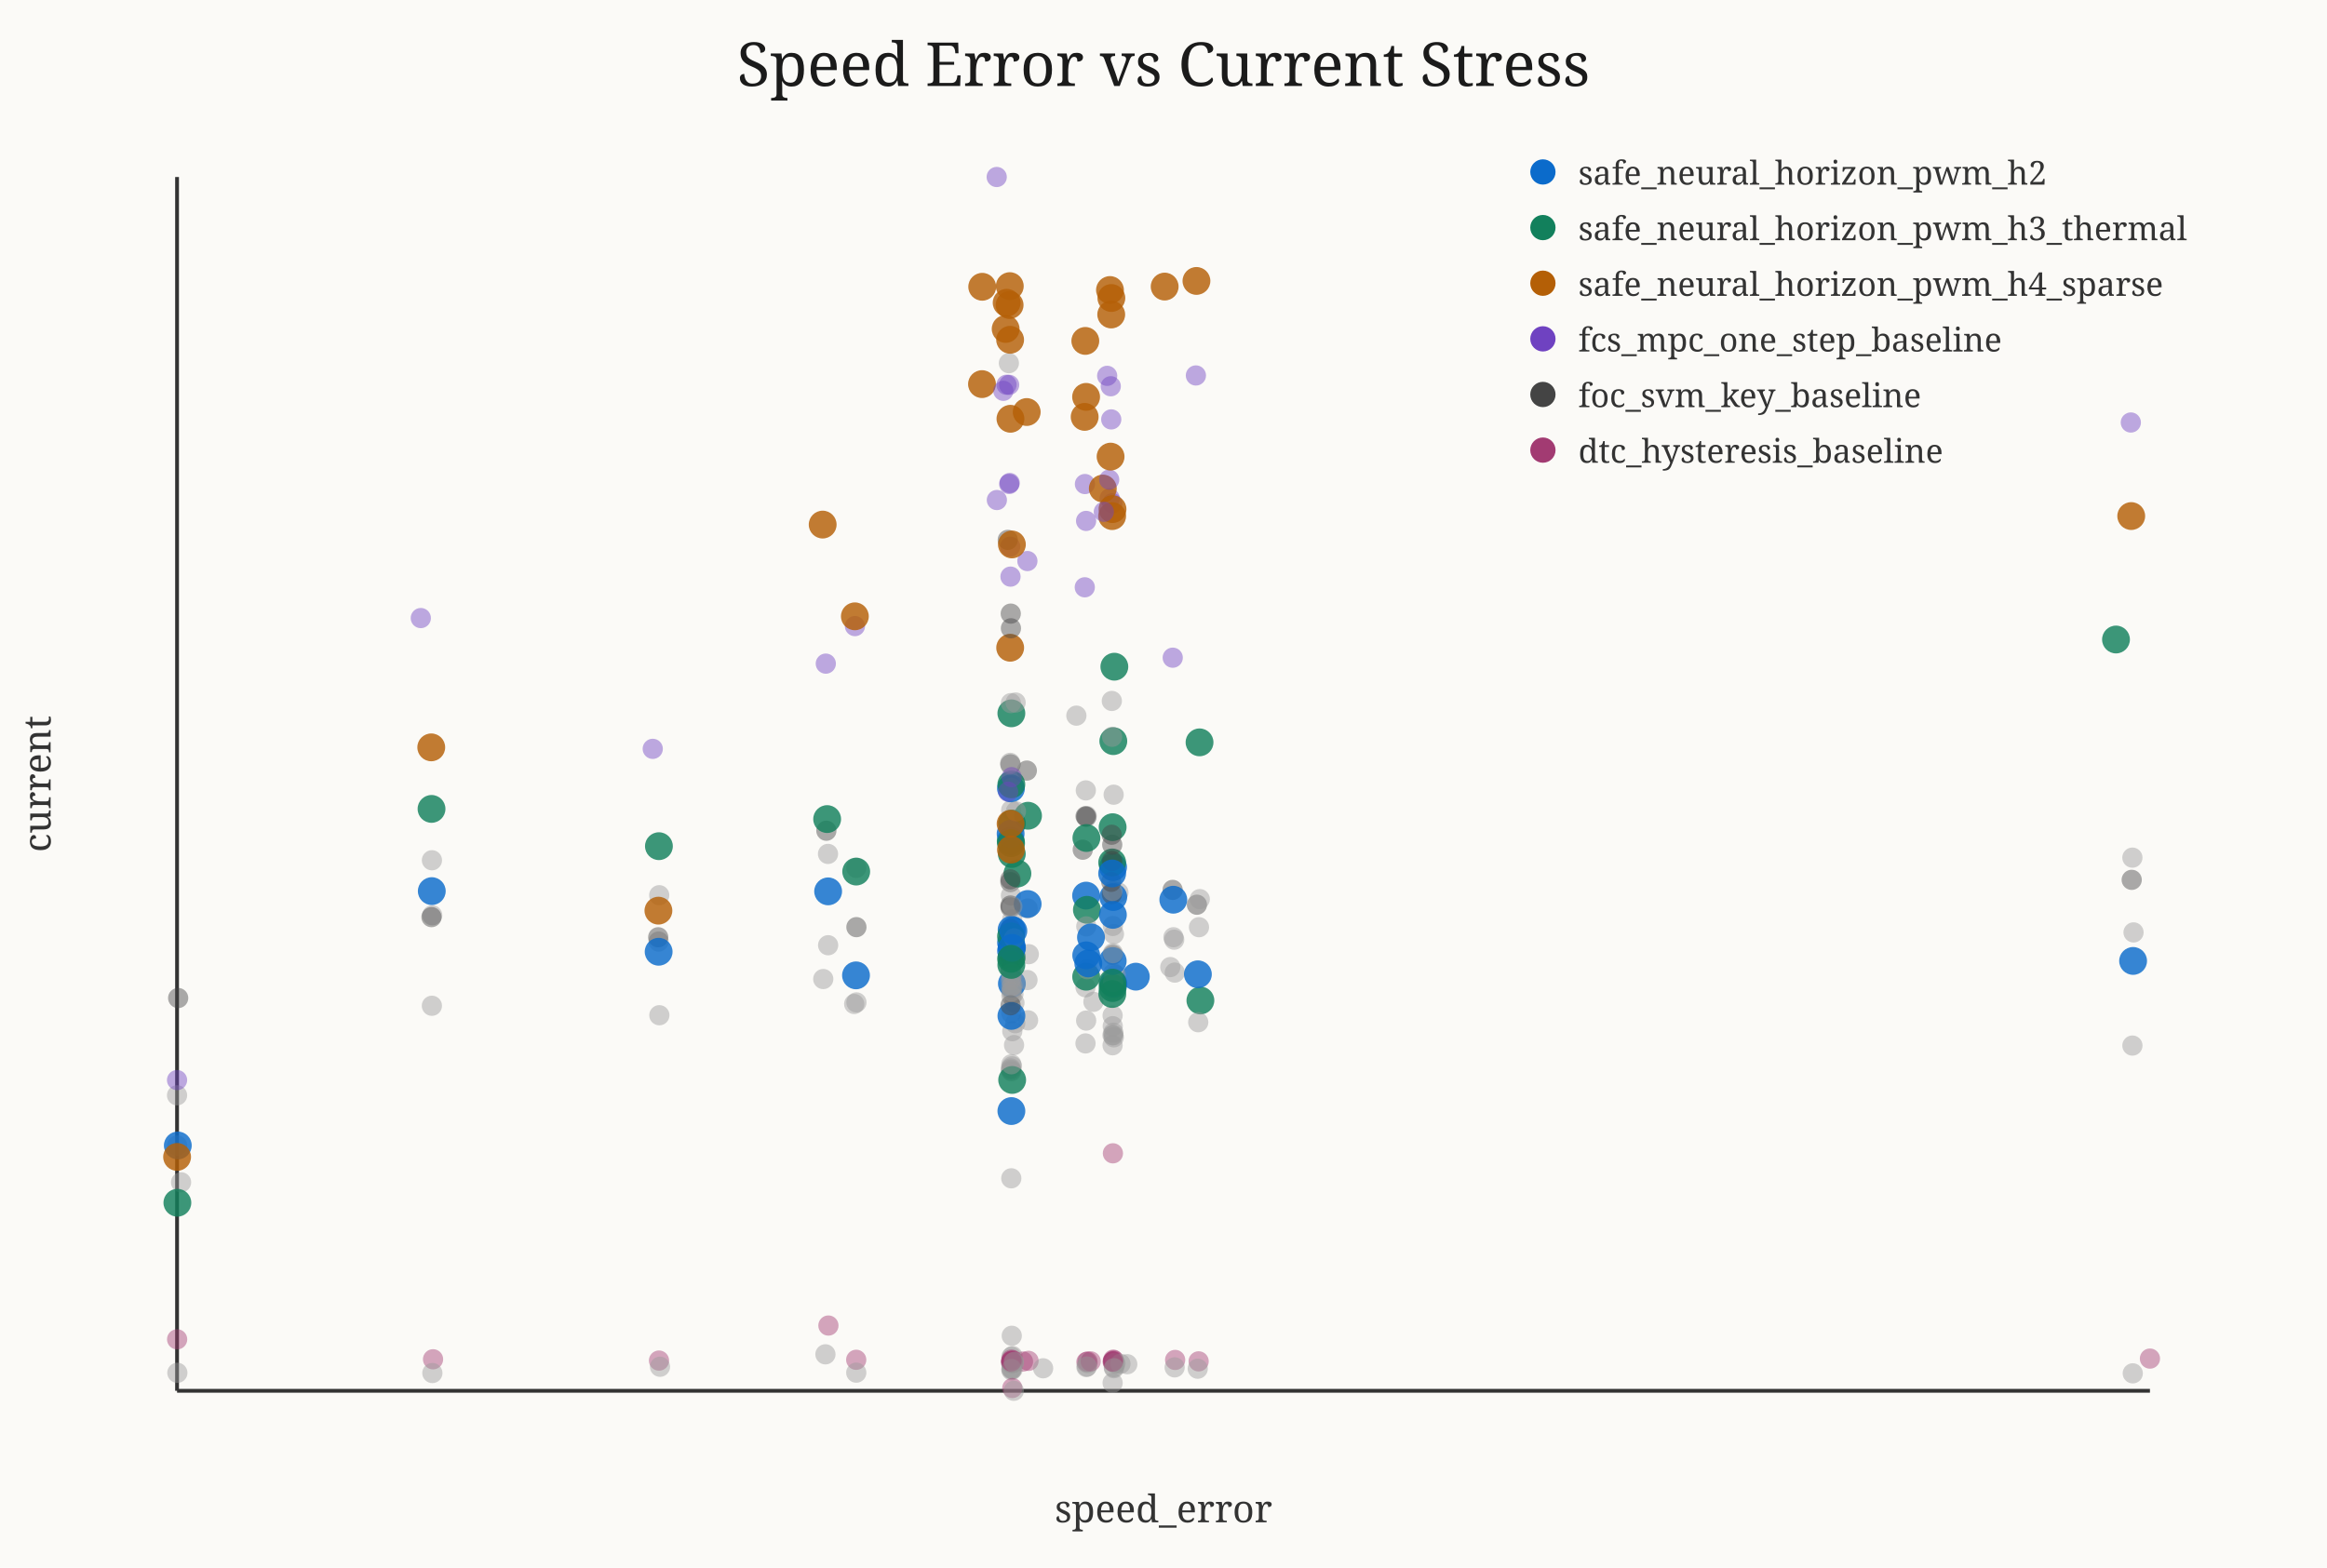
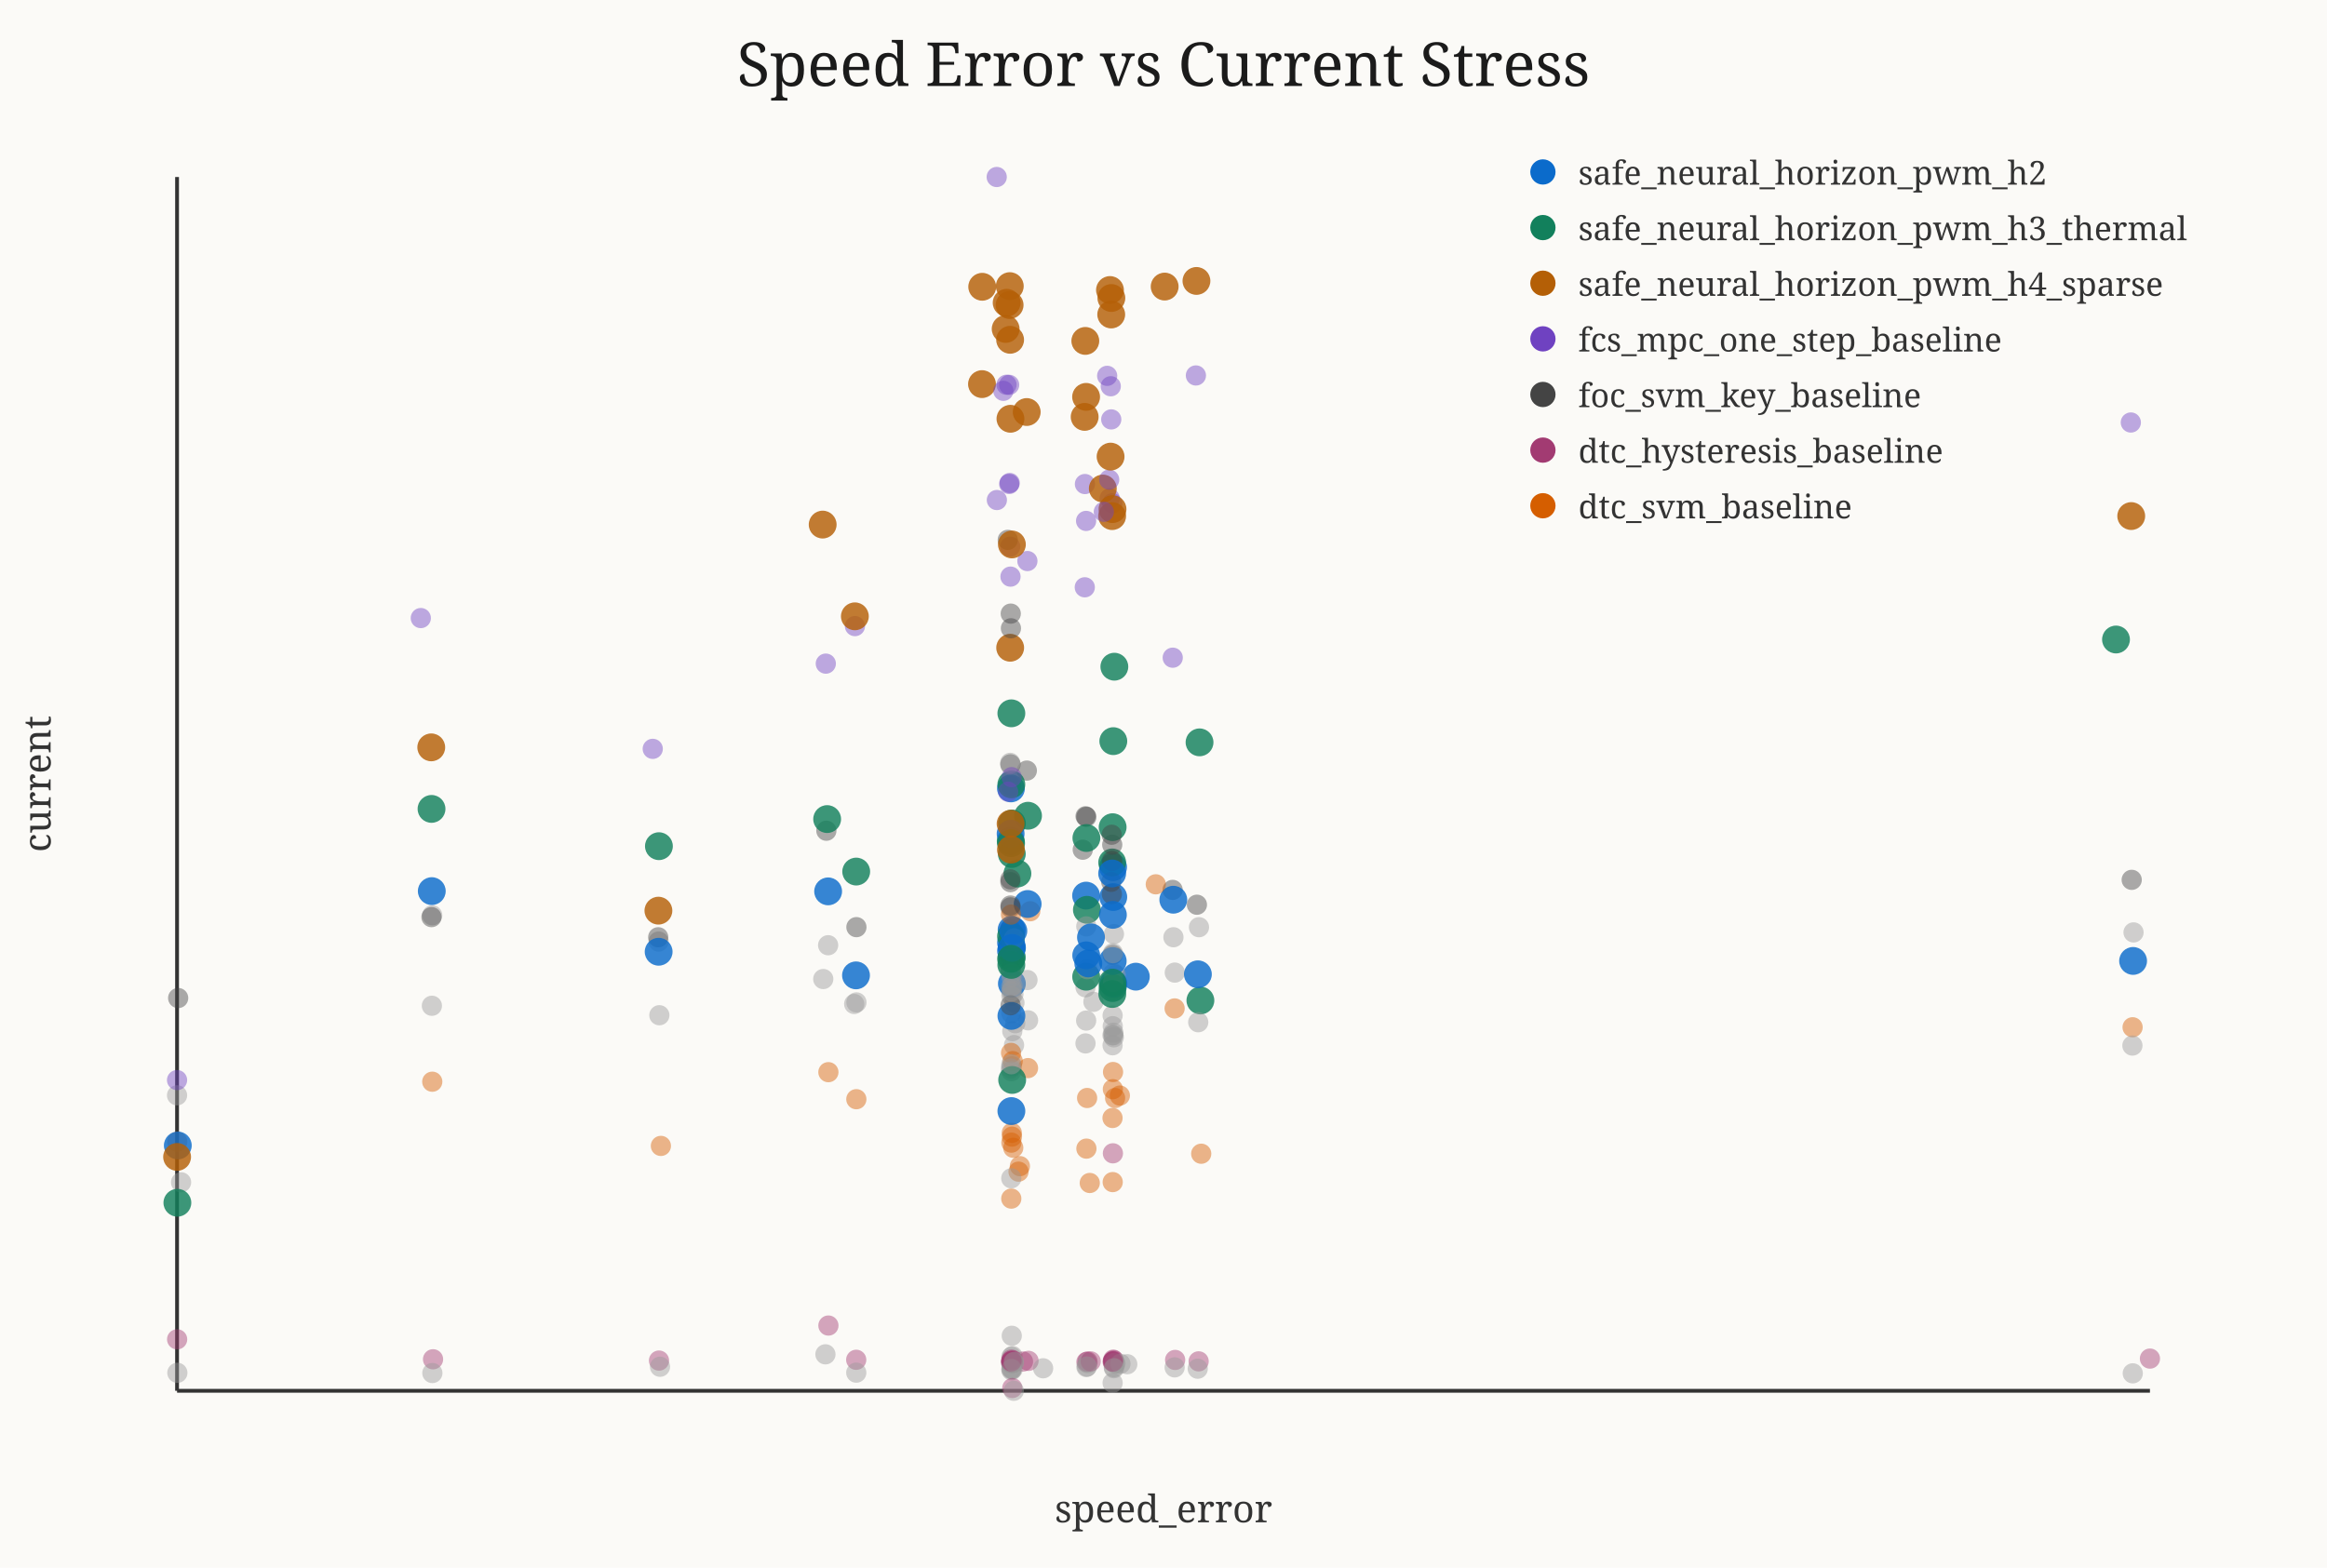
<svg xmlns="http://www.w3.org/2000/svg" width="920" height="620" viewBox="0 0 920 620">
  <rect width="100%" height="100%" fill="#fbfaf7" />
  <text x="460.0" y="34" text-anchor="middle" font-family="Georgia,serif" font-size="24" fill="#1b1b1b">Speed Error vs Current Stress</text>
  <line x1="70" y1="550" x2="850" y2="550" stroke="#333" stroke-width="1.5" />
  <line x1="70" y1="550" x2="70" y2="70" stroke="#333" stroke-width="1.5" />
  <text x="460.0" y="602" text-anchor="middle" font-family="Georgia,serif" font-size="15" fill="#333">speed_error</text>
  <text x="20" y="310.0" transform="rotate(-90 20 310.0)" text-anchor="middle" font-family="Georgia,serif" font-size="15" fill="#333">current</text>
  <circle cx="429.17" cy="390.43" r="4.0" fill="#999999" opacity="0.45" />
  <circle cx="428.88" cy="232.25" r="4.0" fill="#6f42c1" opacity="0.45" />
  <circle cx="428.08" cy="336.03" r="4.0" fill="#444444" opacity="0.45" />
  <circle cx="429.52" cy="538.61" r="4.0" fill="#a23b72" opacity="0.45" />
-   <circle cx="429.29" cy="312.57" r="4.0" fill="#999999" opacity="0.45" />
+   <circle cx="429.52" cy="454.23" r="4.0" fill="#d55e00" opacity="0.45" />
  <circle cx="429.52" cy="540.62" r="4.0" fill="#999999" opacity="0.45" />
  <circle cx="429.42" cy="403.60" r="4.0" fill="#999999" opacity="0.45" />
  <circle cx="429.40" cy="354.18" r="5.5" fill="#0b6bcb" opacity="0.82" />
  <circle cx="429.43" cy="386.26" r="5.5" fill="#12805c" opacity="0.82" />
  <circle cx="428.83" cy="164.86" r="5.5" fill="#b45f06" opacity="0.82" />
  <circle cx="429.83" cy="383.27" r="4.0" fill="#999999" opacity="0.45" />
  <circle cx="429.40" cy="206.00" r="4.0" fill="#6f42c1" opacity="0.45" />
  <circle cx="429.51" cy="323.04" r="4.0" fill="#444444" opacity="0.45" />
  <circle cx="429.96" cy="538.40" r="4.0" fill="#a23b72" opacity="0.45" />
-   <circle cx="429.66" cy="322.67" r="4.0" fill="#999999" opacity="0.45" />
+   <circle cx="429.80" cy="434.21" r="4.0" fill="#d55e00" opacity="0.45" />
  <circle cx="430.00" cy="539.05" r="4.0" fill="#999999" opacity="0.45" />
  <circle cx="432.29" cy="396.19" r="4.0" fill="#999999" opacity="0.45" />
  <circle cx="430.28" cy="381.00" r="5.5" fill="#0b6bcb" opacity="0.82" />
  <circle cx="429.72" cy="359.79" r="5.5" fill="#12805c" opacity="0.82" />
  <circle cx="429.40" cy="156.95" r="5.5" fill="#b45f06" opacity="0.82" />
  <circle cx="463.93" cy="370.64" r="4.0" fill="#999999" opacity="0.45" />
  <circle cx="463.65" cy="260.09" r="4.0" fill="#6f42c1" opacity="0.45" />
  <circle cx="463.61" cy="351.92" r="4.0" fill="#444444" opacity="0.45" />
  <circle cx="464.60" cy="537.80" r="4.0" fill="#a23b72" opacity="0.45" />
-   <circle cx="464.23" cy="371.61" r="4.0" fill="#999999" opacity="0.45" />
+   <circle cx="464.40" cy="398.79" r="4.0" fill="#d55e00" opacity="0.45" />
  <circle cx="464.41" cy="540.74" r="4.0" fill="#999999" opacity="0.45" />
  <circle cx="464.46" cy="384.62" r="4.0" fill="#999999" opacity="0.45" />
  <circle cx="463.88" cy="355.80" r="5.5" fill="#0b6bcb" opacity="0.82" />
  <circle cx="474.59" cy="395.65" r="5.5" fill="#12805c" opacity="0.82" />
  <circle cx="460.46" cy="113.33" r="5.5" fill="#b45f06" opacity="0.82" />
  <circle cx="429.48" cy="366.34" r="4.0" fill="#999999" opacity="0.45" />
  <circle cx="428.94" cy="191.42" r="4.0" fill="#6f42c1" opacity="0.45" />
  <circle cx="429.19" cy="322.80" r="4.0" fill="#444444" opacity="0.45" />
  <circle cx="431.22" cy="538.37" r="4.0" fill="#a23b72" opacity="0.45" />
-   <circle cx="425.55" cy="283.01" r="4.0" fill="#999999" opacity="0.45" />
+   <circle cx="430.85" cy="467.82" r="4.0" fill="#d55e00" opacity="0.45" />
  <circle cx="429.73" cy="540.41" r="4.0" fill="#999999" opacity="0.45" />
  <circle cx="429.16" cy="412.63" r="4.0" fill="#999999" opacity="0.45" />
  <circle cx="429.45" cy="377.79" r="5.5" fill="#0b6bcb" opacity="0.82" />
  <circle cx="429.52" cy="331.40" r="5.5" fill="#12805c" opacity="0.82" />
  <circle cx="429.09" cy="134.82" r="5.5" fill="#b45f06" opacity="0.82" />
  <circle cx="474.03" cy="366.67" r="4.0" fill="#999999" opacity="0.45" />
  <circle cx="472.81" cy="148.48" r="4.0" fill="#6f42c1" opacity="0.45" />
  <circle cx="473.21" cy="357.78" r="4.0" fill="#444444" opacity="0.45" />
  <circle cx="473.89" cy="538.36" r="4.0" fill="#a23b72" opacity="0.45" />
-   <circle cx="474.35" cy="355.57" r="4.0" fill="#999999" opacity="0.45" />
+   <circle cx="474.91" cy="456.25" r="4.0" fill="#d55e00" opacity="0.45" />
  <circle cx="473.53" cy="541.27" r="4.0" fill="#999999" opacity="0.45" />
  <circle cx="473.73" cy="404.25" r="4.0" fill="#999999" opacity="0.45" />
  <circle cx="473.60" cy="385.29" r="5.5" fill="#0b6bcb" opacity="0.82" />
  <circle cx="474.25" cy="293.57" r="5.5" fill="#12805c" opacity="0.82" />
  <circle cx="473.03" cy="111.10" r="5.5" fill="#b45f06" opacity="0.82" />
  <circle cx="337.71" cy="397.04" r="4.0" fill="#999999" opacity="0.45" />
  <circle cx="338.01" cy="247.60" r="4.0" fill="#6f42c1" opacity="0.45" />
  <circle cx="338.59" cy="366.65" r="4.0" fill="#444444" opacity="0.45" />
  <circle cx="338.51" cy="537.74" r="4.0" fill="#a23b72" opacity="0.45" />
-   <circle cx="338.55" cy="343.21" r="4.0" fill="#999999" opacity="0.45" />
+   <circle cx="338.56" cy="434.69" r="4.0" fill="#d55e00" opacity="0.45" />
  <circle cx="338.53" cy="542.83" r="4.0" fill="#999999" opacity="0.45" />
  <circle cx="338.60" cy="396.41" r="4.0" fill="#999999" opacity="0.45" />
  <circle cx="338.43" cy="385.72" r="5.5" fill="#0b6bcb" opacity="0.82" />
  <circle cx="338.51" cy="344.67" r="5.5" fill="#12805c" opacity="0.82" />
  <circle cx="337.98" cy="243.73" r="5.5" fill="#b45f06" opacity="0.82" />
  <circle cx="260.38" cy="372.35" r="4.0" fill="#999999" opacity="0.45" />
  <circle cx="258.07" cy="296.14" r="4.0" fill="#6f42c1" opacity="0.45" />
  <circle cx="260.23" cy="370.65" r="4.0" fill="#444444" opacity="0.45" />
  <circle cx="260.54" cy="538.05" r="4.0" fill="#a23b72" opacity="0.45" />
-   <circle cx="260.63" cy="354.02" r="4.0" fill="#999999" opacity="0.45" />
+   <circle cx="261.29" cy="453.16" r="4.0" fill="#d55e00" opacity="0.45" />
  <circle cx="260.94" cy="540.49" r="4.0" fill="#999999" opacity="0.45" />
  <circle cx="260.68" cy="401.48" r="4.0" fill="#999999" opacity="0.45" />
  <circle cx="260.40" cy="376.38" r="5.5" fill="#0b6bcb" opacity="0.82" />
  <circle cx="260.51" cy="334.63" r="5.5" fill="#12805c" opacity="0.82" />
  <circle cx="260.31" cy="360.13" r="5.5" fill="#b45f06" opacity="0.82" />
  <circle cx="327.41" cy="373.80" r="4.0" fill="#999999" opacity="0.45" />
  <circle cx="326.49" cy="262.44" r="4.0" fill="#6f42c1" opacity="0.45" />
  <circle cx="326.71" cy="328.52" r="4.0" fill="#444444" opacity="0.45" />
  <circle cx="327.52" cy="524.20" r="4.0" fill="#a23b72" opacity="0.45" />
-   <circle cx="327.36" cy="337.69" r="4.0" fill="#999999" opacity="0.45" />
+   <circle cx="327.51" cy="424.00" r="4.0" fill="#d55e00" opacity="0.45" />
  <circle cx="326.34" cy="535.58" r="4.0" fill="#999999" opacity="0.45" />
  <circle cx="325.48" cy="387.17" r="4.0" fill="#999999" opacity="0.45" />
  <circle cx="327.41" cy="352.50" r="5.5" fill="#0b6bcb" opacity="0.82" />
  <circle cx="327.02" cy="323.91" r="5.5" fill="#12805c" opacity="0.82" />
  <circle cx="325.25" cy="207.45" r="5.5" fill="#b45f06" opacity="0.82" />
  <circle cx="170.88" cy="361.95" r="4.0" fill="#999999" opacity="0.45" />
  <circle cx="166.37" cy="244.42" r="4.0" fill="#6f42c1" opacity="0.45" />
  <circle cx="170.59" cy="362.68" r="4.0" fill="#444444" opacity="0.45" />
  <circle cx="171.21" cy="537.54" r="4.0" fill="#a23b72" opacity="0.45" />
-   <circle cx="170.77" cy="340.20" r="4.0" fill="#999999" opacity="0.45" />
+   <circle cx="170.90" cy="427.77" r="4.0" fill="#d55e00" opacity="0.45" />
  <circle cx="170.94" cy="542.98" r="4.0" fill="#999999" opacity="0.45" />
  <circle cx="170.75" cy="397.74" r="4.0" fill="#999999" opacity="0.45" />
  <circle cx="170.71" cy="352.40" r="5.5" fill="#0b6bcb" opacity="0.82" />
  <circle cx="170.61" cy="319.89" r="5.5" fill="#12805c" opacity="0.82" />
  <circle cx="170.50" cy="295.55" r="5.5" fill="#b45f06" opacity="0.82" />
  <circle cx="70.00" cy="433.15" r="4.0" fill="#999999" opacity="0.45" />
  <circle cx="70.00" cy="427.13" r="4.0" fill="#6f42c1" opacity="0.45" />
  <circle cx="70.44" cy="394.68" r="4.0" fill="#444444" opacity="0.45" />
  <circle cx="70.03" cy="529.65" r="4.0" fill="#a23b72" opacity="0.45" />
-   <circle cx="70.05" cy="453.00" r="4.0" fill="#999999" opacity="0.45" />
+   <circle cx="70.07" cy="451.54" r="4.0" fill="#d55e00" opacity="0.45" />
  <circle cx="70.12" cy="542.89" r="4.0" fill="#999999" opacity="0.45" />
  <circle cx="71.59" cy="467.55" r="4.0" fill="#999999" opacity="0.45" />
  <circle cx="70.30" cy="452.99" r="5.5" fill="#0b6bcb" opacity="0.82" />
  <circle cx="70.13" cy="475.64" r="5.5" fill="#12805c" opacity="0.82" />
  <circle cx="70.02" cy="457.52" r="5.5" fill="#b45f06" opacity="0.82" />
  <circle cx="843.51" cy="368.73" r="4.0" fill="#999999" opacity="0.45" />
  <circle cx="842.44" cy="167.08" r="4.0" fill="#6f42c1" opacity="0.45" />
  <circle cx="842.79" cy="347.94" r="4.0" fill="#444444" opacity="0.45" />
  <circle cx="850.00" cy="537.27" r="4.0" fill="#a23b72" opacity="0.45" />
-   <circle cx="843.06" cy="339.16" r="4.0" fill="#999999" opacity="0.45" />
+   <circle cx="843.14" cy="406.24" r="4.0" fill="#d55e00" opacity="0.45" />
  <circle cx="843.21" cy="543.10" r="4.0" fill="#999999" opacity="0.45" />
  <circle cx="843.07" cy="413.48" r="4.0" fill="#999999" opacity="0.45" />
  <circle cx="843.34" cy="380.01" r="5.5" fill="#0b6bcb" opacity="0.82" />
  <circle cx="836.58" cy="252.90" r="5.5" fill="#12805c" opacity="0.82" />
  <circle cx="842.60" cy="204.08" r="5.5" fill="#b45f06" opacity="0.82" />
  <circle cx="440.41" cy="369.39" r="4.0" fill="#999999" opacity="0.45" />
  <circle cx="438.72" cy="197.10" r="4.0" fill="#6f42c1" opacity="0.45" />
  <circle cx="439.92" cy="377.62" r="4.0" fill="#444444" opacity="0.45" />
  <circle cx="440.31" cy="537.90" r="4.0" fill="#a23b72" opacity="0.45" />
-   <circle cx="442.18" cy="352.93" r="4.0" fill="#999999" opacity="0.45" />
+   <circle cx="442.75" cy="433.25" r="4.0" fill="#d55e00" opacity="0.45" />
  <circle cx="445.68" cy="539.49" r="4.0" fill="#999999" opacity="0.45" />
  <circle cx="440.35" cy="410.22" r="4.0" fill="#999999" opacity="0.45" />
  <circle cx="440.06" cy="342.93" r="5.5" fill="#0b6bcb" opacity="0.82" />
  <circle cx="440.57" cy="263.65" r="5.5" fill="#12805c" opacity="0.82" />
  <circle cx="439.33" cy="124.37" r="5.5" fill="#b45f06" opacity="0.82" />
  <circle cx="440.02" cy="391.76" r="4.0" fill="#999999" opacity="0.45" />
  <circle cx="439.76" cy="199.04" r="4.0" fill="#6f42c1" opacity="0.45" />
  <circle cx="439.44" cy="340.36" r="4.0" fill="#444444" opacity="0.45" />
  <circle cx="440.00" cy="456.09" r="4.0" fill="#a23b72" opacity="0.45" />
-   <circle cx="462.69" cy="382.44" r="4.0" fill="#999999" opacity="0.45" />
+   <circle cx="456.95" cy="349.71" r="4.0" fill="#d55e00" opacity="0.45" />
  <circle cx="439.89" cy="546.87" r="4.0" fill="#999999" opacity="0.45" />
  <circle cx="439.87" cy="413.36" r="4.0" fill="#999999" opacity="0.45" />
  <circle cx="449.06" cy="386.23" r="5.5" fill="#0b6bcb" opacity="0.82" />
  <circle cx="439.71" cy="341.06" r="5.5" fill="#12805c" opacity="0.82" />
  <circle cx="436.01" cy="193.19" r="5.5" fill="#b45f06" opacity="0.82" />
  <circle cx="440.52" cy="390.87" r="4.0" fill="#999999" opacity="0.45" />
  <circle cx="438.53" cy="189.68" r="4.0" fill="#6f42c1" opacity="0.45" />
  <circle cx="439.74" cy="340.50" r="4.0" fill="#444444" opacity="0.45" />
  <circle cx="440.26" cy="538.29" r="4.0" fill="#a23b72" opacity="0.45" />
-   <circle cx="440.29" cy="314.27" r="4.0" fill="#999999" opacity="0.45" />
+   <circle cx="440.86" cy="434.22" r="4.0" fill="#d55e00" opacity="0.45" />
  <circle cx="441.02" cy="539.28" r="4.0" fill="#999999" opacity="0.45" />
  <circle cx="439.93" cy="405.81" r="4.0" fill="#999999" opacity="0.45" />
  <circle cx="440.14" cy="354.74" r="5.5" fill="#0b6bcb" opacity="0.82" />
  <circle cx="440.16" cy="293.09" r="5.5" fill="#12805c" opacity="0.82" />
  <circle cx="439.39" cy="117.85" r="5.5" fill="#b45f06" opacity="0.82" />
  <circle cx="441.10" cy="385.59" r="4.0" fill="#999999" opacity="0.45" />
  <circle cx="437.73" cy="148.63" r="4.0" fill="#6f42c1" opacity="0.45" />
  <circle cx="439.73" cy="334.05" r="4.0" fill="#444444" opacity="0.45" />
  <circle cx="440.13" cy="537.68" r="4.0" fill="#a23b72" opacity="0.45" />
-   <circle cx="439.98" cy="366.18" r="4.0" fill="#999999" opacity="0.45" />
+   <circle cx="440.05" cy="423.94" r="4.0" fill="#d55e00" opacity="0.45" />
  <circle cx="440.36" cy="540.67" r="4.0" fill="#999999" opacity="0.45" />
  <circle cx="439.88" cy="401.59" r="4.0" fill="#999999" opacity="0.45" />
  <circle cx="440.20" cy="389.06" r="5.5" fill="#0b6bcb" opacity="0.82" />
  <circle cx="439.89" cy="327.12" r="5.5" fill="#12805c" opacity="0.82" />
  <circle cx="439.84" cy="201.33" r="5.5" fill="#b45f06" opacity="0.82" />
  <circle cx="400.67" cy="393.09" r="4.0" fill="#999999" opacity="0.45" />
  <circle cx="398.99" cy="191.39" r="4.0" fill="#6f42c1" opacity="0.45" />
  <circle cx="399.56" cy="383.59" r="4.0" fill="#444444" opacity="0.45" />
  <circle cx="400.14" cy="538.10" r="4.0" fill="#a23b72" opacity="0.45" />
-   <circle cx="399.78" cy="320.36" r="4.0" fill="#999999" opacity="0.45" />
+   <circle cx="400.03" cy="447.99" r="4.0" fill="#d55e00" opacity="0.45" />
  <circle cx="400.30" cy="536.25" r="4.0" fill="#999999" opacity="0.45" />
  <circle cx="400.09" cy="421.68" r="4.0" fill="#999999" opacity="0.45" />
  <circle cx="431.33" cy="370.68" r="5.5" fill="#0b6bcb" opacity="0.82" />
  <circle cx="400.03" cy="378.56" r="5.5" fill="#12805c" opacity="0.82" />
  <circle cx="399.38" cy="256.16" r="5.5" fill="#b45f06" opacity="0.82" />
  <circle cx="401.08" cy="396.57" r="4.0" fill="#999999" opacity="0.45" />
  <circle cx="399.79" cy="310.84" r="4.0" fill="#6f42c1" opacity="0.45" />
  <circle cx="399.61" cy="242.66" r="4.0" fill="#444444" opacity="0.45" />
  <circle cx="400.41" cy="539.01" r="4.0" fill="#a23b72" opacity="0.45" />
-   <circle cx="406.75" cy="377.34" r="4.0" fill="#999999" opacity="0.45" />
+   <circle cx="407.33" cy="360.36" r="4.0" fill="#d55e00" opacity="0.45" />
  <circle cx="399.89" cy="541.91" r="4.0" fill="#999999" opacity="0.45" />
  <circle cx="400.92" cy="413.28" r="4.0" fill="#999999" opacity="0.45" />
  <circle cx="400.06" cy="388.99" r="5.5" fill="#0b6bcb" opacity="0.82" />
  <circle cx="399.85" cy="282.09" r="5.5" fill="#12805c" opacity="0.82" />
  <circle cx="399.49" cy="165.61" r="5.5" fill="#b45f06" opacity="0.82" />
  <circle cx="399.88" cy="393.81" r="4.0" fill="#999999" opacity="0.45" />
  <circle cx="398.98" cy="152.19" r="4.0" fill="#6f42c1" opacity="0.45" />
  <circle cx="399.46" cy="348.85" r="4.0" fill="#444444" opacity="0.45" />
  <circle cx="404.45" cy="538.43" r="4.0" fill="#a23b72" opacity="0.45" />
-   <circle cx="399.65" cy="278.05" r="4.0" fill="#999999" opacity="0.45" />
+   <circle cx="399.86" cy="451.87" r="4.0" fill="#d55e00" opacity="0.45" />
  <circle cx="400.39" cy="541.40" r="4.0" fill="#999999" opacity="0.45" />
  <circle cx="400.15" cy="391.53" r="4.0" fill="#999999" opacity="0.45" />
  <circle cx="399.73" cy="375.99" r="5.5" fill="#0b6bcb" opacity="0.82" />
  <circle cx="400.08" cy="325.64" r="5.5" fill="#12805c" opacity="0.82" />
  <circle cx="388.24" cy="151.90" r="5.5" fill="#b45f06" opacity="0.82" />
  <circle cx="399.66" cy="375.25" r="4.0" fill="#999999" opacity="0.45" />
  <circle cx="399.40" cy="216.17" r="4.0" fill="#6f42c1" opacity="0.45" />
  <circle cx="399.51" cy="302.28" r="4.0" fill="#444444" opacity="0.45" />
  <circle cx="399.81" cy="538.28" r="4.0" fill="#a23b72" opacity="0.45" />
-   <circle cx="399.68" cy="354.12" r="4.0" fill="#999999" opacity="0.45" />
+   <circle cx="399.73" cy="416.37" r="4.0" fill="#d55e00" opacity="0.45" />
  <circle cx="399.85" cy="536.58" r="4.0" fill="#999999" opacity="0.45" />
  <circle cx="400.22" cy="407.80" r="4.0" fill="#999999" opacity="0.45" />
  <circle cx="399.69" cy="311.78" r="5.5" fill="#0b6bcb" opacity="0.82" />
  <circle cx="399.60" cy="332.56" r="5.5" fill="#12805c" opacity="0.82" />
  <circle cx="397.60" cy="130.08" r="5.5" fill="#b45f06" opacity="0.82" />
  <circle cx="440.24" cy="384.81" r="4.0" fill="#999999" opacity="0.45" />
  <circle cx="439.34" cy="165.86" r="4.0" fill="#6f42c1" opacity="0.45" />
  <circle cx="439.59" cy="353.59" r="4.0" fill="#444444" opacity="0.45" />
  <circle cx="440.03" cy="538.43" r="4.0" fill="#a23b72" opacity="0.45" />
-   <circle cx="439.68" cy="291.37" r="4.0" fill="#999999" opacity="0.45" />
+   <circle cx="439.85" cy="442.12" r="4.0" fill="#d55e00" opacity="0.45" />
  <circle cx="440.75" cy="538.97" r="4.0" fill="#999999" opacity="0.45" />
  <circle cx="440.20" cy="408.40" r="4.0" fill="#999999" opacity="0.45" />
  <circle cx="439.99" cy="361.79" r="5.5" fill="#0b6bcb" opacity="0.82" />
  <circle cx="439.87" cy="390.75" r="5.5" fill="#12805c" opacity="0.82" />
  <circle cx="438.84" cy="114.69" r="5.5" fill="#b45f06" opacity="0.82" />
  <circle cx="440.08" cy="388.26" r="4.0" fill="#999999" opacity="0.45" />
  <circle cx="439.15" cy="152.75" r="4.0" fill="#6f42c1" opacity="0.45" />
  <circle cx="439.51" cy="330.11" r="4.0" fill="#444444" opacity="0.45" />
  <circle cx="440.06" cy="538.42" r="4.0" fill="#a23b72" opacity="0.45" />
-   <circle cx="439.85" cy="352.35" r="4.0" fill="#999999" opacity="0.45" />
+   <circle cx="439.98" cy="430.73" r="4.0" fill="#d55e00" opacity="0.45" />
  <circle cx="442.98" cy="539.33" r="4.0" fill="#999999" opacity="0.45" />
  <circle cx="440.19" cy="409.40" r="4.0" fill="#999999" opacity="0.45" />
  <circle cx="439.92" cy="380.05" r="5.5" fill="#0b6bcb" opacity="0.82" />
  <circle cx="439.84" cy="388.57" r="5.5" fill="#12805c" opacity="0.82" />
  <circle cx="439.69" cy="204.10" r="5.5" fill="#b45f06" opacity="0.82" />
  <circle cx="440.01" cy="376.94" r="4.0" fill="#999999" opacity="0.45" />
  <circle cx="436.41" cy="202.40" r="4.0" fill="#6f42c1" opacity="0.45" />
  <circle cx="439.34" cy="348.73" r="4.0" fill="#444444" opacity="0.45" />
  <circle cx="439.88" cy="538.48" r="4.0" fill="#a23b72" opacity="0.45" />
-   <circle cx="439.57" cy="277.20" r="4.0" fill="#999999" opacity="0.45" />
+   <circle cx="439.92" cy="467.47" r="4.0" fill="#d55e00" opacity="0.45" />
  <circle cx="440.42" cy="541.08" r="4.0" fill="#999999" opacity="0.45" />
  <circle cx="439.83" cy="409.39" r="4.0" fill="#999999" opacity="0.45" />
  <circle cx="439.70" cy="345.43" r="5.5" fill="#0b6bcb" opacity="0.82" />
  <circle cx="439.75" cy="393.09" r="5.5" fill="#12805c" opacity="0.82" />
  <circle cx="439.08" cy="180.57" r="5.5" fill="#b45f06" opacity="0.82" />
  <circle cx="406.23" cy="387.56" r="4.0" fill="#999999" opacity="0.45" />
  <circle cx="406.19" cy="221.87" r="4.0" fill="#6f42c1" opacity="0.45" />
  <circle cx="405.97" cy="304.74" r="4.0" fill="#444444" opacity="0.45" />
  <circle cx="406.64" cy="538.16" r="4.0" fill="#a23b72" opacity="0.45" />
-   <circle cx="406.31" cy="359.26" r="4.0" fill="#999999" opacity="0.45" />
+   <circle cx="406.44" cy="422.39" r="4.0" fill="#d55e00" opacity="0.45" />
  <circle cx="412.41" cy="541.10" r="4.0" fill="#999999" opacity="0.45" />
  <circle cx="406.46" cy="403.49" r="4.0" fill="#999999" opacity="0.45" />
  <circle cx="406.29" cy="357.49" r="5.5" fill="#0b6bcb" opacity="0.82" />
  <circle cx="406.44" cy="322.59" r="5.5" fill="#12805c" opacity="0.82" />
  <circle cx="405.92" cy="162.94" r="5.5" fill="#b45f06" opacity="0.82" />
  <circle cx="400.06" cy="369.92" r="4.0" fill="#999999" opacity="0.45" />
  <circle cx="397.94" cy="152.15" r="4.0" fill="#6f42c1" opacity="0.45" />
  <circle cx="399.51" cy="379.64" r="4.0" fill="#444444" opacity="0.45" />
  <circle cx="399.88" cy="538.60" r="4.0" fill="#a23b72" opacity="0.45" />
-   <circle cx="399.79" cy="311.55" r="4.0" fill="#999999" opacity="0.45" />
+   <circle cx="400.09" cy="449.49" r="4.0" fill="#d55e00" opacity="0.45" />
  <circle cx="399.95" cy="539.04" r="4.0" fill="#999999" opacity="0.45" />
  <circle cx="400.20" cy="369.84" r="4.0" fill="#999999" opacity="0.45" />
  <circle cx="399.73" cy="372.80" r="5.5" fill="#0b6bcb" opacity="0.82" />
  <circle cx="400.03" cy="337.72" r="5.5" fill="#12805c" opacity="0.82" />
  <circle cx="399.16" cy="120.63" r="5.5" fill="#b45f06" opacity="0.82" />
  <circle cx="400.31" cy="389.79" r="4.0" fill="#999999" opacity="0.45" />
  <circle cx="399.51" cy="228.03" r="4.0" fill="#6f42c1" opacity="0.45" />
  <circle cx="399.53" cy="358.83" r="4.0" fill="#444444" opacity="0.45" />
  <circle cx="399.77" cy="538.81" r="4.0" fill="#a23b72" opacity="0.45" />
-   <circle cx="400.18" cy="363.64" r="4.0" fill="#999999" opacity="0.45" />
+   <circle cx="400.39" cy="419.62" r="4.0" fill="#d55e00" opacity="0.45" />
  <circle cx="399.78" cy="539.10" r="4.0" fill="#999999" opacity="0.45" />
  <circle cx="401.38" cy="404.65" r="4.0" fill="#999999" opacity="0.45" />
  <circle cx="399.95" cy="367.65" r="5.5" fill="#0b6bcb" opacity="0.82" />
  <circle cx="399.84" cy="310.19" r="5.5" fill="#12805c" opacity="0.82" />
  <circle cx="399.23" cy="113.15" r="5.5" fill="#b45f06" opacity="0.82" />
  <circle cx="399.40" cy="302.31" r="4.0" fill="#999999" opacity="0.45" />
  <circle cx="394.06" cy="70.00" r="4.0" fill="#6f42c1" opacity="0.45" />
  <circle cx="398.43" cy="213.49" r="4.0" fill="#444444" opacity="0.45" />
  <circle cx="399.84" cy="538.24" r="4.0" fill="#a23b72" opacity="0.45" />
-   <circle cx="398.87" cy="143.62" r="4.0" fill="#999999" opacity="0.45" />
+   <circle cx="400.38" cy="372.86" r="4.0" fill="#d55e00" opacity="0.45" />
  <circle cx="400.01" cy="528.24" r="4.0" fill="#999999" opacity="0.45" />
  <circle cx="399.39" cy="301.67" r="4.0" fill="#999999" opacity="0.45" />
  <circle cx="399.56" cy="329.71" r="5.5" fill="#0b6bcb" opacity="0.82" />
  <circle cx="402.25" cy="345.45" r="5.5" fill="#12805c" opacity="0.82" />
  <circle cx="400.06" cy="215.31" r="5.5" fill="#b45f06" opacity="0.82" />
  <circle cx="399.90" cy="384.93" r="4.0" fill="#999999" opacity="0.45" />
  <circle cx="394.12" cy="197.74" r="4.0" fill="#6f42c1" opacity="0.45" />
  <circle cx="399.53" cy="367.45" r="4.0" fill="#444444" opacity="0.45" />
  <circle cx="400.40" cy="537.95" r="4.0" fill="#a23b72" opacity="0.45" />
-   <circle cx="401.66" cy="320.85" r="4.0" fill="#999999" opacity="0.45" />
+   <circle cx="403.23" cy="461.16" r="4.0" fill="#d55e00" opacity="0.45" />
  <circle cx="400.84" cy="538.85" r="4.0" fill="#999999" opacity="0.45" />
  <circle cx="399.90" cy="386.45" r="4.0" fill="#999999" opacity="0.45" />
  <circle cx="400.00" cy="374.65" r="5.5" fill="#0b6bcb" opacity="0.82" />
  <circle cx="399.72" cy="370.26" r="5.5" fill="#12805c" opacity="0.82" />
  <circle cx="397.99" cy="119.73" r="5.5" fill="#b45f06" opacity="0.82" />
  <circle cx="400.94" cy="371.08" r="4.0" fill="#999999" opacity="0.45" />
  <circle cx="396.68" cy="154.56" r="4.0" fill="#6f42c1" opacity="0.45" />
  <circle cx="399.47" cy="347.74" r="4.0" fill="#444444" opacity="0.45" />
  <circle cx="399.88" cy="538.47" r="4.0" fill="#a23b72" opacity="0.45" />
-   <circle cx="401.54" cy="277.82" r="4.0" fill="#999999" opacity="0.45" />
+   <circle cx="402.68" cy="463.34" r="4.0" fill="#d55e00" opacity="0.45" />
  <circle cx="399.95" cy="541.27" r="4.0" fill="#999999" opacity="0.45" />
  <circle cx="399.83" cy="400.71" r="4.0" fill="#999999" opacity="0.45" />
  <circle cx="400.64" cy="368.11" r="5.5" fill="#0b6bcb" opacity="0.82" />
  <circle cx="399.74" cy="333.45" r="5.5" fill="#12805c" opacity="0.82" />
  <circle cx="399.36" cy="134.38" r="5.5" fill="#b45f06" opacity="0.82" />
  <circle cx="399.80" cy="390.17" r="4.0" fill="#999999" opacity="0.45" />
  <circle cx="399.95" cy="307.33" r="4.0" fill="#6f42c1" opacity="0.45" />
  <circle cx="399.68" cy="248.46" r="4.0" fill="#444444" opacity="0.45" />
  <circle cx="399.85" cy="537.64" r="4.0" fill="#a23b72" opacity="0.45" />
-   <circle cx="399.69" cy="387.59" r="4.0" fill="#999999" opacity="0.45" />
+   <circle cx="399.71" cy="361.69" r="4.0" fill="#d55e00" opacity="0.45" />
  <circle cx="399.85" cy="541.43" r="4.0" fill="#999999" opacity="0.45" />
  <circle cx="399.64" cy="422.53" r="4.0" fill="#999999" opacity="0.45" />
  <circle cx="399.87" cy="401.75" r="5.5" fill="#0b6bcb" opacity="0.82" />
  <circle cx="399.83" cy="381.59" r="5.5" fill="#12805c" opacity="0.82" />
  <circle cx="399.69" cy="335.99" r="5.5" fill="#b45f06" opacity="0.82" />
  <circle cx="399.83" cy="423.64" r="4.0" fill="#999999" opacity="0.45" />
  <circle cx="398.57" cy="313.09" r="4.0" fill="#6f42c1" opacity="0.45" />
  <circle cx="399.55" cy="397.55" r="4.0" fill="#444444" opacity="0.45" />
  <circle cx="400.23" cy="548.90" r="4.0" fill="#a23b72" opacity="0.45" />
-   <circle cx="399.69" cy="423.07" r="4.0" fill="#999999" opacity="0.45" />
+   <circle cx="399.82" cy="474.00" r="4.0" fill="#d55e00" opacity="0.45" />
  <circle cx="400.82" cy="550.00" r="4.0" fill="#999999" opacity="0.45" />
  <circle cx="399.82" cy="465.97" r="4.0" fill="#999999" opacity="0.45" />
  <circle cx="399.86" cy="439.38" r="5.5" fill="#0b6bcb" opacity="0.82" />
  <circle cx="400.17" cy="427.08" r="5.5" fill="#12805c" opacity="0.82" />
  <circle cx="399.55" cy="325.76" r="5.5" fill="#b45f06" opacity="0.82" />
  <circle cx="399.83" cy="392.09" r="4.0" fill="#999999" opacity="0.45" />
  <circle cx="399.20" cy="191.01" r="4.0" fill="#6f42c1" opacity="0.45" />
  <circle cx="399.49" cy="358.10" r="4.0" fill="#444444" opacity="0.45" />
  <circle cx="399.85" cy="538.35" r="4.0" fill="#a23b72" opacity="0.45" />
-   <circle cx="400.24" cy="358.48" r="4.0" fill="#999999" opacity="0.45" />
+   <circle cx="400.60" cy="453.89" r="4.0" fill="#d55e00" opacity="0.45" />
  <circle cx="400.85" cy="538.60" r="4.0" fill="#999999" opacity="0.45" />
  <circle cx="399.85" cy="420.88" r="4.0" fill="#999999" opacity="0.45" />
  <circle cx="400.09" cy="374.84" r="5.5" fill="#0b6bcb" opacity="0.82" />
  <circle cx="399.74" cy="379.17" r="5.5" fill="#12805c" opacity="0.82" />
  <circle cx="388.33" cy="113.41" r="5.5" fill="#b45f06" opacity="0.82" />
  <circle cx="610" cy="68" r="5" fill="#0b6bcb" />
  <text x="624" y="73" font-family="Georgia,serif" font-size="13" fill="#333">safe_neural_horizon_pwm_h2</text>
  <circle cx="610" cy="90" r="5" fill="#12805c" />
  <text x="624" y="95" font-family="Georgia,serif" font-size="13" fill="#333">safe_neural_horizon_pwm_h3_thermal</text>
  <circle cx="610" cy="112" r="5" fill="#b45f06" />
  <text x="624" y="117" font-family="Georgia,serif" font-size="13" fill="#333">safe_neural_horizon_pwm_h4_sparse</text>
  <circle cx="610" cy="134" r="5" fill="#6f42c1" />
  <text x="624" y="139" font-family="Georgia,serif" font-size="13" fill="#333">fcs_mpc_one_step_baseline</text>
  <circle cx="610" cy="156" r="5" fill="#444444" />
  <text x="624" y="161" font-family="Georgia,serif" font-size="13" fill="#333">foc_svm_key_baseline</text>
  <circle cx="610" cy="178" r="5" fill="#a23b72" />
  <text x="624" y="183" font-family="Georgia,serif" font-size="13" fill="#333">dtc_hysteresis_baseline</text>
+   <circle cx="610" cy="200" r="5" fill="#d55e00" />
+   <text x="624" y="205" font-family="Georgia,serif" font-size="13" fill="#333">dtc_svm_baseline</text>
</svg>
